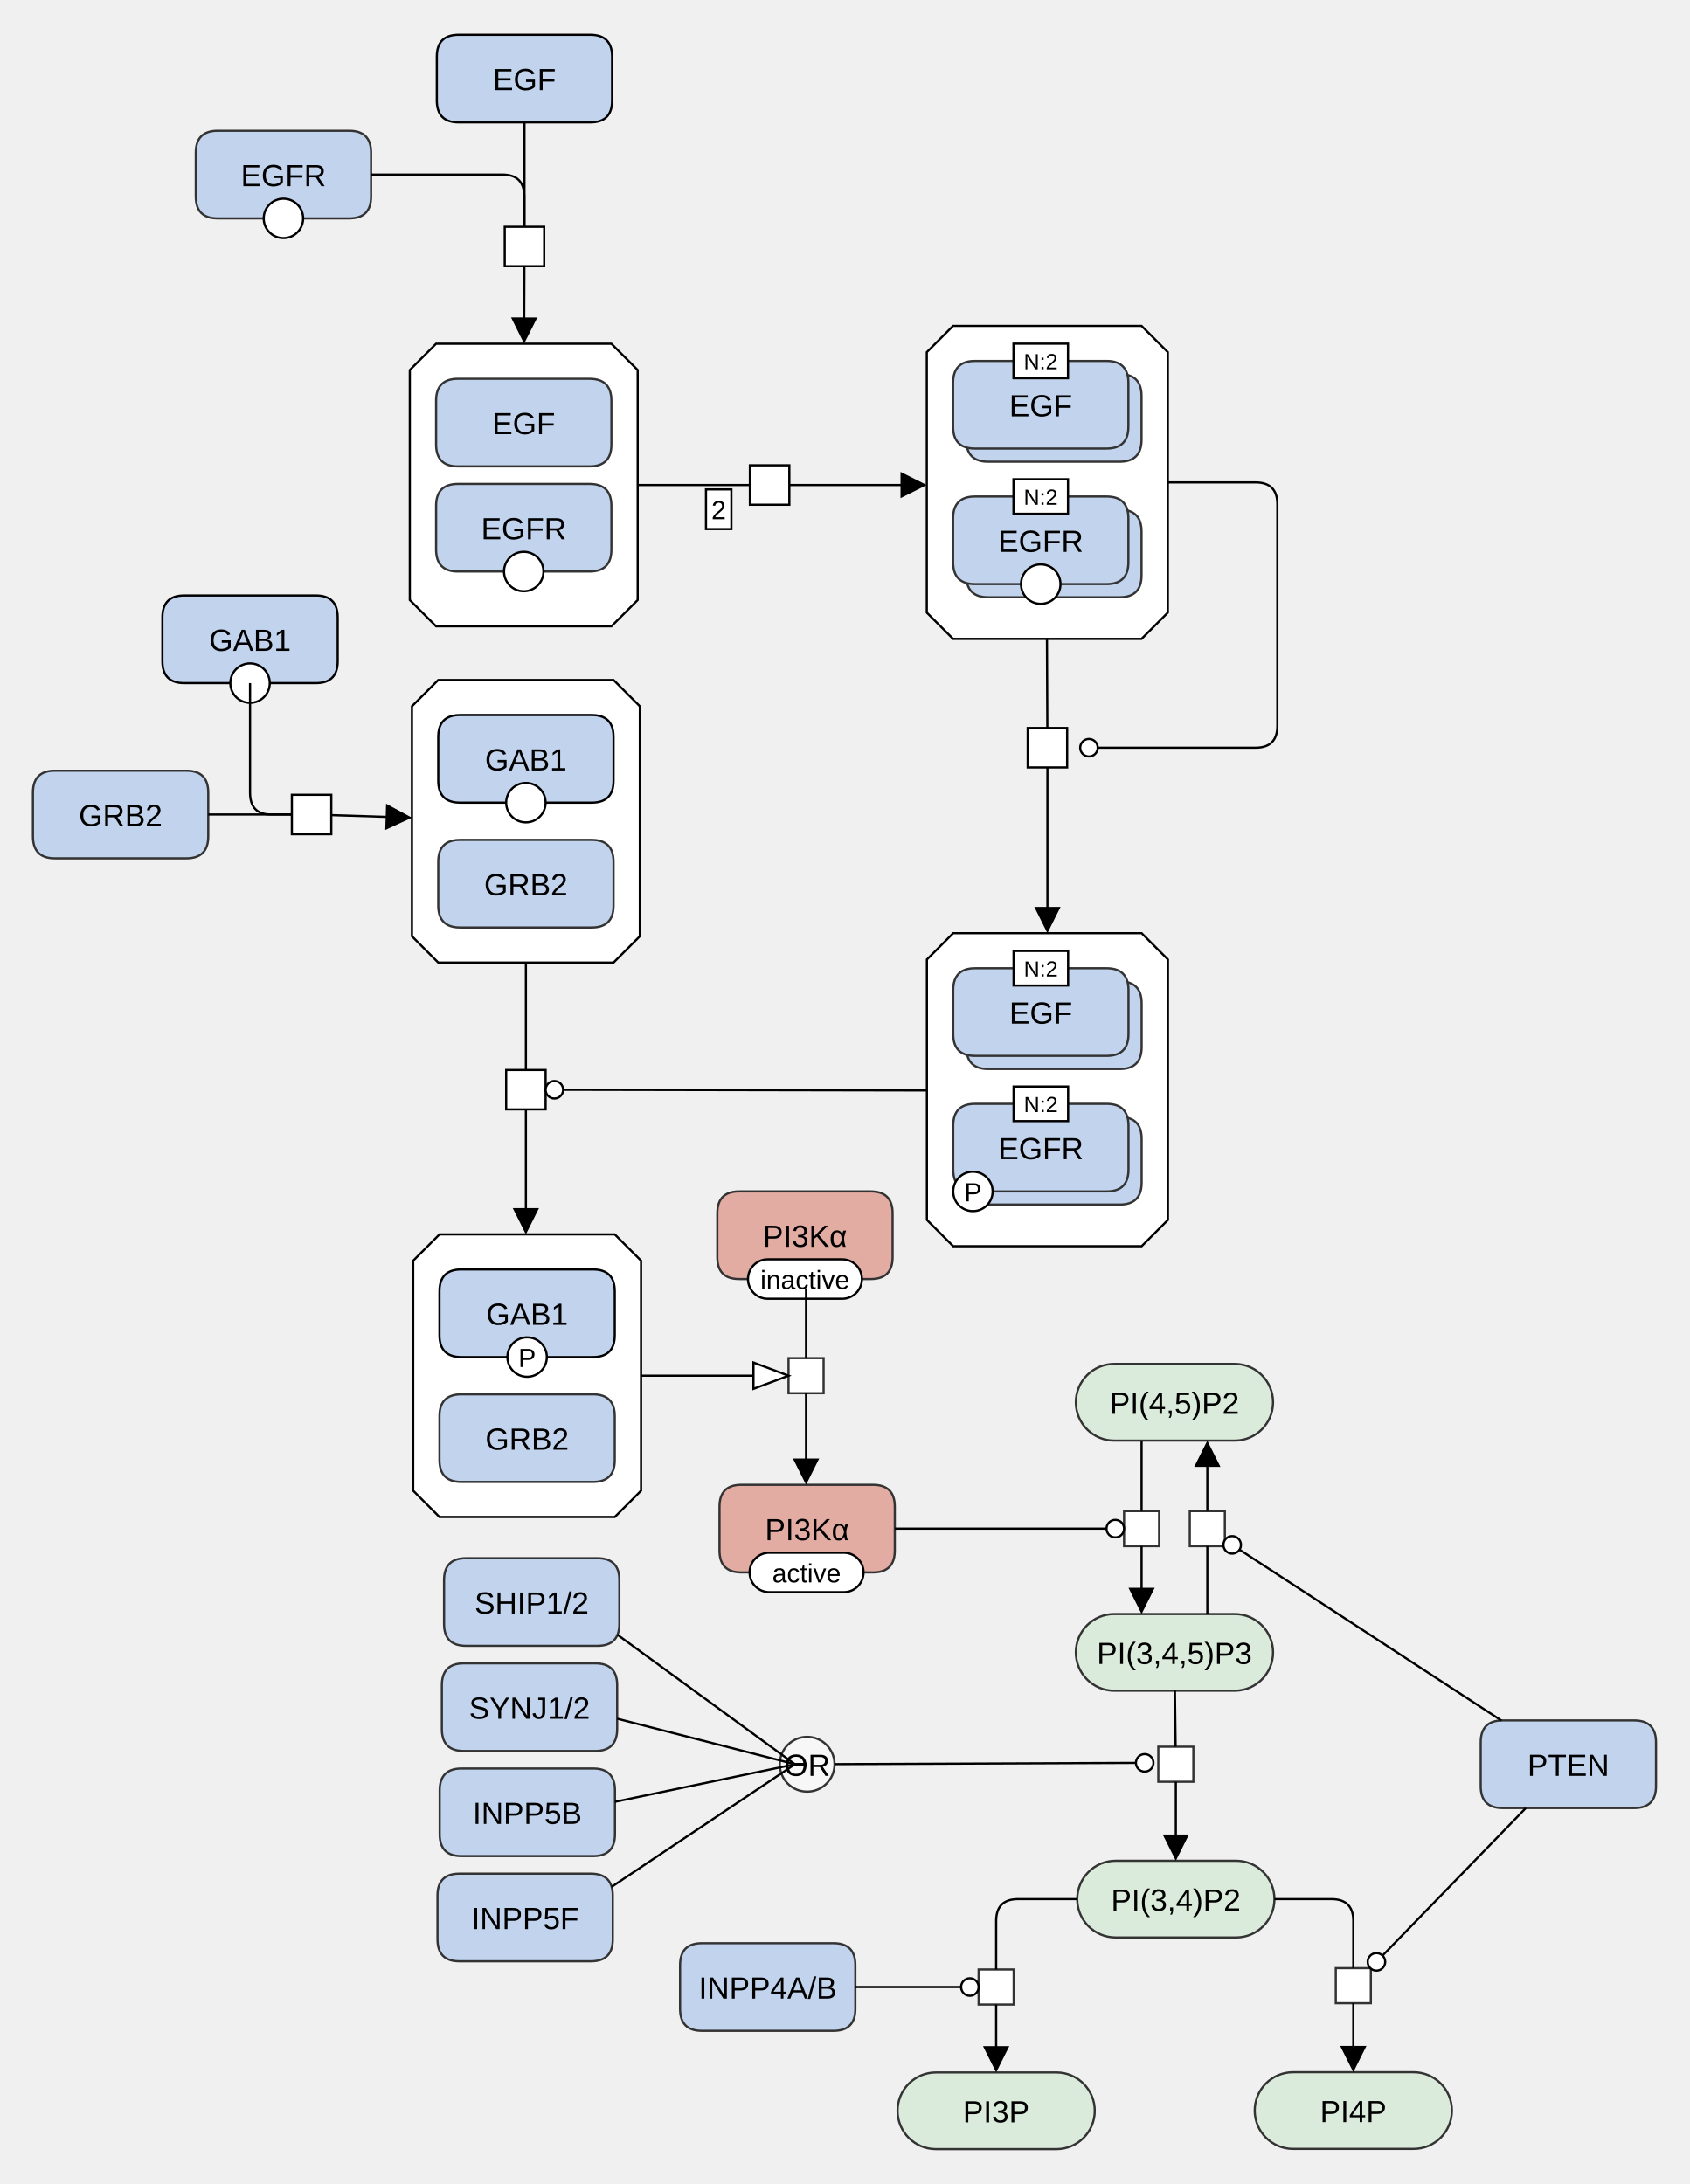
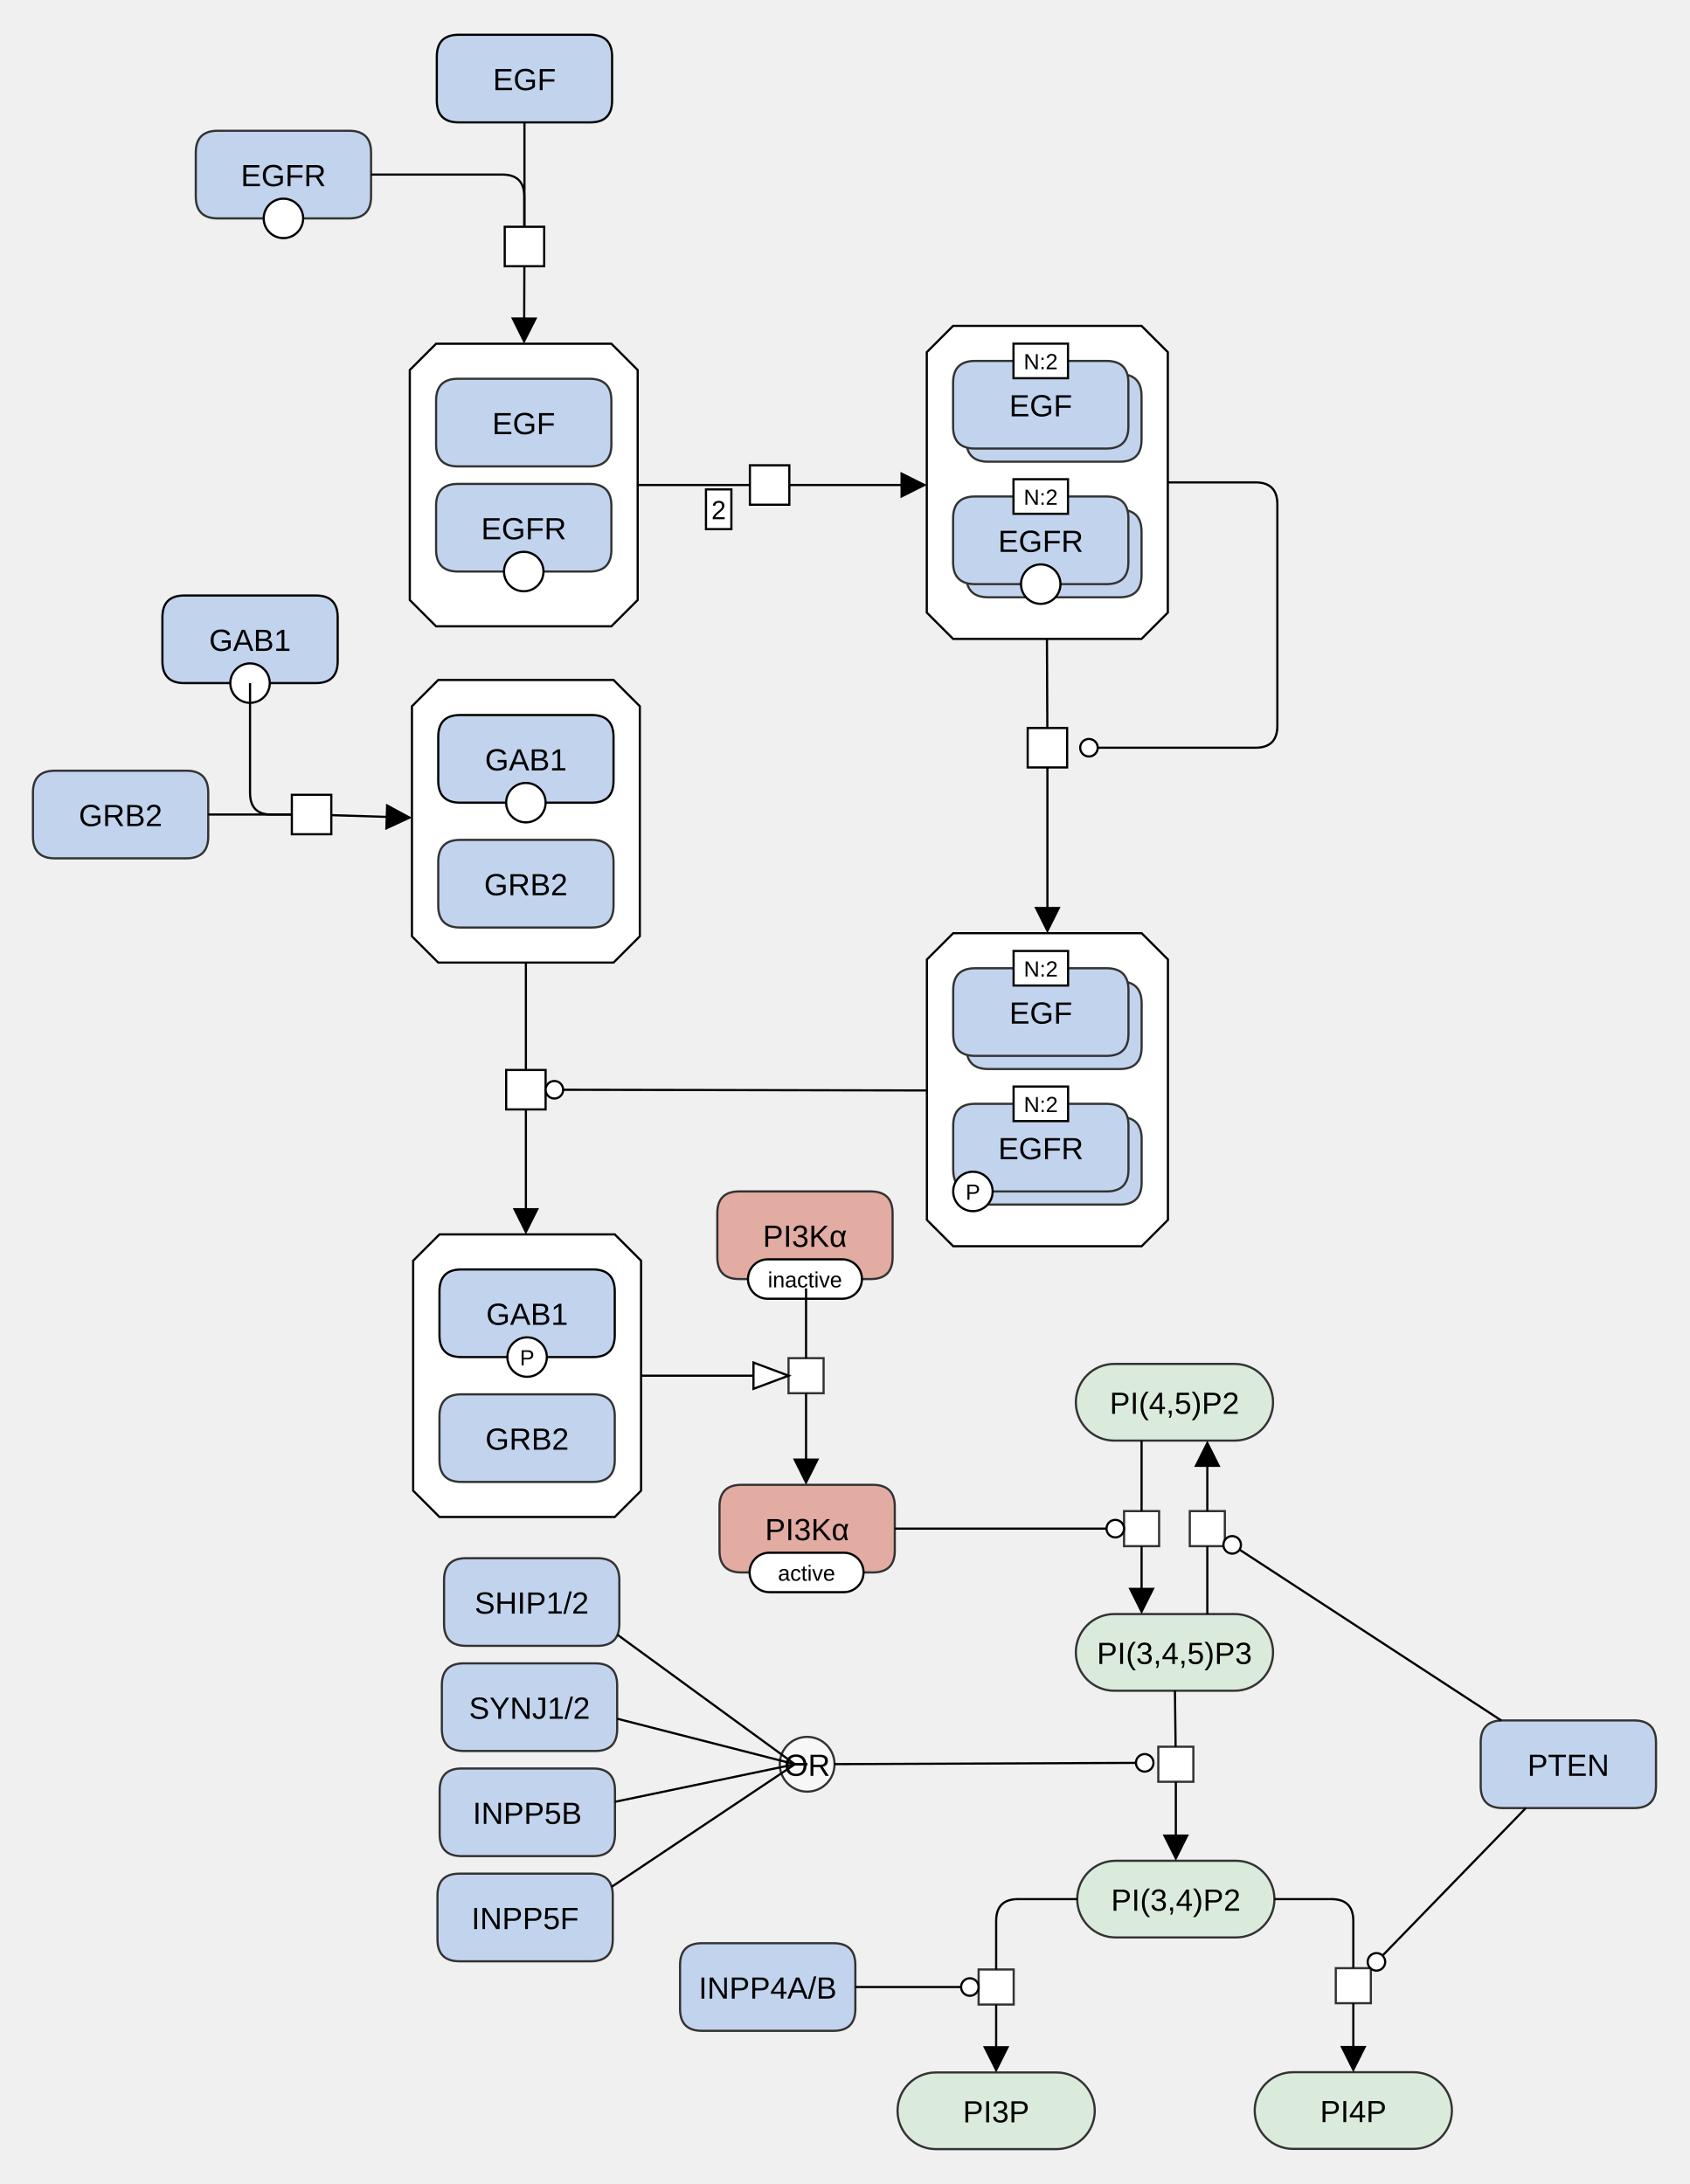
<svg xmlns="http://www.w3.org/2000/svg" width="771" height="997" viewBox="0 0 771 997" stroke-linecap="butt" stroke-miterlimit="10">
  <g transform="translate(39,498)">
    <path d="M451.994 142.139 C451.994 132.473 459.829 124.639 469.494 124.639 L524.494 124.639 C534.159 124.639 541.994 132.473 541.994 142.139 L541.994 142.139 C541.994 151.804 534.159 159.639 524.494 159.639 L469.494 159.639 C459.829 159.639 451.994 151.804 451.994 142.139 Z" fill="#DBEBDB" stroke="none" />
    <path d="M451.994 142.139 C451.994 132.473 459.829 124.639 469.494 124.639 L524.494 124.639 C534.159 124.639 541.994 132.473 541.994 142.139 L541.994 142.139 C541.994 151.804 534.159 159.639 524.494 159.639 L469.494 159.639 C459.829 159.639 451.994 151.804 451.994 142.139 Z" fill="none" stroke="#333333" />
    <text x="496.994" y="147.43" text-anchor="middle" font-family="'Dialog', Arial, Helvetica, sans-serif" font-size="14" fill="#000000" stroke="none" xml:space="preserve">PI(4,5)P2</text>
    <path d="M451.994 256.321 C451.994 246.656 459.829 238.821 469.494 238.821 L524.494 238.821 C534.159 238.821 541.994 246.656 541.994 256.321 L541.994 256.321 C541.994 265.987 534.159 273.821 524.494 273.821 L469.494 273.821 C459.829 273.821 451.994 265.987 451.994 256.321 Z" fill="#DBEBDB" stroke="none" />
    <path d="M451.994 256.321 C451.994 246.656 459.829 238.821 469.494 238.821 L524.494 238.821 C534.159 238.821 541.994 246.656 541.994 256.321 L541.994 256.321 C541.994 265.987 534.159 273.821 524.494 273.821 L469.494 273.821 C459.829 273.821 451.994 265.987 451.994 256.321 Z" fill="none" stroke="#333333" />
    <text x="496.994" y="261.613" text-anchor="middle" font-family="'Dialog', Arial, Helvetica, sans-serif" font-size="14" fill="#000000" stroke="none" xml:space="preserve">PI(3,4,5)P3</text>
    <path d="M163.658 223.324 Q163.658 213.324 173.658 213.324 L233.658 213.324 Q243.658 213.324 243.658 223.324 L243.658 243.324 Q243.658 253.324 233.658 253.324 L173.658 253.324 Q163.658 253.324 163.658 243.324 Z" fill="#C2D4ED" stroke="none" />
    <path d="M163.658 223.324 Q163.658 213.324 173.658 213.324 L233.658 213.324 Q243.658 213.324 243.658 223.324 L243.658 243.324 Q243.658 253.324 233.658 253.324 L173.658 253.324 Q163.658 253.324 163.658 243.324 Z" fill="none" stroke="#333333" />
    <text x="203.658" y="238.615" text-anchor="middle" font-family="'Dialog', Arial, Helvetica, sans-serif" font-size="14" fill="#000000" stroke="none" xml:space="preserve">SHIP1/2</text>
    <path d="M370.624 465.576 C370.624 455.91 378.459 448.076 388.124 448.076 L443.124 448.076 C452.789 448.076 460.624 455.91 460.624 465.576 L460.624 465.576 C460.624 475.241 452.789 483.076 443.124 483.076 L388.124 483.076 C378.459 483.076 370.624 475.241 370.624 465.576 Z" fill="#DBEBDB" stroke="none" />
    <path d="M370.624 465.576 C370.624 455.91 378.459 448.076 388.124 448.076 L443.124 448.076 C452.789 448.076 460.624 455.91 460.624 465.576 L460.624 465.576 C460.624 475.241 452.789 483.076 443.124 483.076 L388.124 483.076 C378.459 483.076 370.624 475.241 370.624 465.576 Z" fill="none" stroke="#333333" />
    <text x="415.624" y="470.867" text-anchor="middle" font-family="'Dialog', Arial, Helvetica, sans-serif" font-size="14" fill="#000000" stroke="none" xml:space="preserve">PI3P</text>
    <path d="M533.624 465.47 C533.624 455.805 541.459 447.97 551.124 447.97 L606.124 447.97 C615.789 447.97 623.624 455.805 623.624 465.47 L623.624 465.47 C623.624 475.135 615.789 482.97 606.124 482.97 L551.124 482.97 C541.459 482.97 533.624 475.135 533.624 465.47 Z" fill="#DBEBDB" stroke="none" />
    <path d="M533.624 465.47 C533.624 455.805 541.459 447.97 551.124 447.97 L606.124 447.97 C615.789 447.97 623.624 455.805 623.624 465.47 L623.624 465.47 C623.624 475.135 615.789 482.97 606.124 482.97 L551.124 482.97 C541.459 482.97 533.624 475.135 533.624 465.47 Z" fill="none" stroke="#333333" />
    <text x="578.624" y="470.761" text-anchor="middle" font-family="'Dialog', Arial, Helvetica, sans-serif" font-size="14" fill="#000000" stroke="none" xml:space="preserve">PI4P</text>
    <path d="M503.994 191.821 L519.994 191.821 L519.994 207.821 L503.994 207.821 Z" fill="#FFFFFF" stroke="none" />
    <path d="M503.994 191.821 L519.994 191.821 L519.994 207.821 L503.994 207.821 Z" fill="none" stroke="#333333" />
    <path d="M473.994 191.821 L489.994 191.821 L489.994 207.821 L473.994 207.821 Z" fill="#FFFFFF" stroke="none" />
    <path d="M473.994 191.821 L489.994 191.821 L489.994 207.821 L473.994 207.821 Z" fill="none" stroke="#333333" />
    <path d="M452.624 368.948 C452.624 359.283 460.459 351.448 470.124 351.448 L525.124 351.448 C534.789 351.448 542.624 359.283 542.624 368.948 L542.624 368.948 C542.624 378.614 534.789 386.448 525.124 386.448 L470.124 386.448 C460.459 386.448 452.624 378.614 452.624 368.948 Z" fill="#DBEBDB" stroke="none" />
    <path d="M452.624 368.948 C452.624 359.283 460.459 351.448 470.124 351.448 L525.124 351.448 C534.789 351.448 542.624 359.283 542.624 368.948 L542.624 368.948 C542.624 378.614 534.789 386.448 525.124 386.448 L470.124 386.448 C460.459 386.448 452.624 378.614 452.624 368.948 Z" fill="none" stroke="#333333" />
    <text x="497.624" y="374.24" text-anchor="middle" font-family="'Dialog', Arial, Helvetica, sans-serif" font-size="14" fill="#000000" stroke="none" xml:space="preserve">PI(3,4)P2</text>
    <path d="M489.624 299.383 L505.624 299.383 L505.624 315.383 L489.624 315.383 Z" fill="#FFFFFF" stroke="none" />
    <path d="M489.624 299.383 L505.624 299.383 L505.624 315.383 L489.624 315.383 Z" fill="none" stroke="#333333" />
    <path d="M570.624 400.468 L586.624 400.468 L586.624 416.468 L570.624 416.468 Z" fill="#FFFFFF" stroke="none" />
    <path d="M570.624 400.468 L586.624 400.468 L586.624 416.468 L570.624 416.468 Z" fill="none" stroke="#333333" />
    <path d="M162.658 271.324 Q162.658 261.324 172.658 261.324 L232.658 261.324 Q242.658 261.324 242.658 271.324 L242.658 291.324 Q242.658 301.324 232.658 301.324 L172.658 301.324 Q162.658 301.324 162.658 291.324 Z" fill="#C2D4ED" stroke="none" />
    <path d="M162.658 271.324 Q162.658 261.324 172.658 261.324 L232.658 261.324 Q242.658 261.324 242.658 271.324 L242.658 291.324 Q242.658 301.324 232.658 301.324 L172.658 301.324 Q162.658 301.324 162.658 291.324 Z" fill="none" stroke="#333333" />
    <text x="202.658" y="286.615" text-anchor="middle" font-family="'Dialog', Arial, Helvetica, sans-serif" font-size="14" fill="#000000" stroke="none" xml:space="preserve">SYNJ1/2</text>
    <path d="M161.658 319.324 Q161.658 309.324 171.658 309.324 L231.658 309.324 Q241.658 309.324 241.658 319.324 L241.658 339.324 Q241.658 349.324 231.658 349.324 L171.658 349.324 Q161.658 349.324 161.658 339.324 Z" fill="#C2D4ED" stroke="none" />
    <path d="M161.658 319.324 Q161.658 309.324 171.658 309.324 L231.658 309.324 Q241.658 309.324 241.658 319.324 L241.658 339.324 Q241.658 349.324 231.658 349.324 L171.658 349.324 Q161.658 349.324 161.658 339.324 Z" fill="none" stroke="#333333" />
    <text x="201.658" y="334.615" text-anchor="middle" font-family="'Dialog', Arial, Helvetica, sans-serif" font-size="14" fill="#000000" stroke="none" xml:space="preserve">INPP5B</text>
    <path d="M160.658 367.324 Q160.658 357.324 170.658 357.324 L230.658 357.324 Q240.658 357.324 240.658 367.324 L240.658 387.324 Q240.658 397.324 230.658 397.324 L170.658 397.324 Q160.658 397.324 160.658 387.324 Z" fill="#C2D4ED" stroke="none" />
    <path d="M160.658 367.324 Q160.658 357.324 170.658 357.324 L230.658 357.324 Q240.658 357.324 240.658 367.324 L240.658 387.324 Q240.658 397.324 230.658 397.324 L170.658 397.324 Q160.658 397.324 160.658 387.324 Z" fill="none" stroke="#333333" />
    <text x="200.658" y="382.615" text-anchor="middle" font-family="'Dialog', Arial, Helvetica, sans-serif" font-size="14" fill="#000000" stroke="none" xml:space="preserve">INPP5F</text>
    <path d="M316.864 307.383 C316.864 300.48 322.46 294.883 329.364 294.883 L329.364 294.883 C336.267 294.883 341.864 300.48 341.864 307.383 L341.864 307.383 C341.864 314.287 336.267 319.883 329.364 319.883 L329.364 319.883 C322.46 319.883 316.864 314.287 316.864 307.383 Z" fill="#FFFFFF" fill-opacity="0.498" stroke="none" />
    <path d="M316.864 307.383 C316.864 300.48 322.46 294.883 329.364 294.883 L329.364 294.883 C336.267 294.883 341.864 300.48 341.864 307.383 L341.864 307.383 C341.864 314.287 336.267 319.883 329.364 319.883 L329.364 319.883 C322.46 319.883 316.864 314.287 316.864 307.383 Z" fill="none" stroke="#333333" />
    <text x="329.364" y="312.675" text-anchor="middle" font-family="'Dialog', Arial, Helvetica, sans-serif" font-size="14" fill="#000000" stroke="none" xml:space="preserve">OR</text>
    <path d="M636.762 297.383 Q636.762 287.383 646.762 287.383 L706.762 287.383 Q716.762 287.383 716.762 297.383 L716.762 317.383 Q716.762 327.383 706.762 327.383 L646.762 327.383 Q636.762 327.383 636.762 317.383 Z" fill="#C2D4ED" stroke="none" />
    <path d="M636.762 297.383 Q636.762 287.383 646.762 287.383 L706.762 287.383 Q716.762 287.383 716.762 297.383 L716.762 317.383 Q716.762 327.383 706.762 327.383 L646.762 327.383 Q636.762 327.383 636.762 317.383 Z" fill="none" stroke="#333333" />
    <text x="676.762" y="312.675" text-anchor="middle" font-family="'Dialog', Arial, Helvetica, sans-serif" font-size="14" fill="#000000" stroke="none" xml:space="preserve">PTEN</text>
    <path d="M271.364 399.076 Q271.364 389.076 281.364 389.076 L341.364 389.076 Q351.364 389.076 351.364 399.076 L351.364 419.076 Q351.364 429.076 341.364 429.076 L281.364 429.076 Q271.364 429.076 271.364 419.076 Z" fill="#C2D4ED" stroke="none" />
    <path d="M271.364 399.076 Q271.364 389.076 281.364 389.076 L341.364 389.076 Q351.364 389.076 351.364 399.076 L351.364 419.076 Q351.364 429.076 341.364 429.076 L281.364 429.076 Q271.364 429.076 271.364 419.076 Z" fill="none" stroke="#333333" />
    <text x="311.364" y="414.367" text-anchor="middle" font-family="'Dialog', Arial, Helvetica, sans-serif" font-size="14" fill="#000000" stroke="none" xml:space="preserve">INPP4A/B</text>
    <path d="M289.364 189.821 Q289.364 179.821 299.364 179.821 L359.364 179.821 Q369.364 179.821 369.364 189.821 L369.364 209.821 Q369.364 219.821 359.364 219.821 L299.364 219.821 Q289.364 219.821 289.364 209.821 Z" fill="#E2ACA3" stroke="none" />
    <path d="M289.364 189.821 Q289.364 179.821 299.364 179.821 L359.364 179.821 Q369.364 179.821 369.364 189.821 L369.364 209.821 Q369.364 219.821 359.364 219.821 L299.364 219.821 Q289.364 219.821 289.364 209.821 Z" fill="none" stroke="#333333" />
    <text x="329.364" y="205.113" text-anchor="middle" font-family="'Dialog', Arial, Helvetica, sans-serif" font-size="14" fill="#000000" stroke="none" xml:space="preserve">PI3Kα</text>
    <path d="M303.099 219.821 C303.099 214.851 307.129 210.821 312.099 210.821 L346.099 210.821 C351.07 210.821 355.099 214.851 355.099 219.821 L355.099 219.821 C355.099 224.792 351.07 228.821 346.099 228.821 L312.099 228.821 C307.129 228.821 303.099 224.792 303.099 219.821 Z" fill="#FFFFFF" stroke="none" />
    <path d="M303.099 219.821 C303.099 214.851 307.129 210.821 312.099 210.821 L346.099 210.821 C351.07 210.821 355.099 214.851 355.099 219.821 L355.099 219.821 C355.099 224.792 351.07 228.821 346.099 228.821 L312.099 228.821 C307.129 228.821 303.099 224.792 303.099 219.821 Z" fill="none" stroke="#000000" />
-     <text x="329.099" y="224.357" text-anchor="middle" font-family="'Dialog', Arial, Helvetica, sans-serif" font-size="12" fill="#000000" stroke="none" xml:space="preserve">active</text>
+     <text x="329.099" y="223.601" text-anchor="middle" font-family="'Dialog', Arial, Helvetica, sans-serif" font-size="10" fill="#000000" stroke="none" xml:space="preserve">active</text>
    <path d="M288.364 55.889 Q288.364 45.889 298.364 45.889 L358.364 45.889 Q368.364 45.889 368.364 55.889 L368.364 75.888 Q368.364 85.888 358.364 85.888 L298.364 85.888 Q288.364 85.888 288.364 75.888 Z" fill="#E2ACA3" stroke="none" />
    <path d="M288.364 55.889 Q288.364 45.889 298.364 45.889 L358.364 45.889 Q368.364 45.889 368.364 55.889 L368.364 75.888 Q368.364 85.888 358.364 85.888 L298.364 85.888 Q288.364 85.888 288.364 75.888 Z" fill="none" stroke="#333333" />
    <text x="328.364" y="71.18" text-anchor="middle" font-family="'Dialog', Arial, Helvetica, sans-serif" font-size="14" fill="#000000" stroke="none" xml:space="preserve">PI3Kα</text>
    <path d="M302.364 85.888 C302.364 80.918 306.393 76.888 311.364 76.888 L345.364 76.888 C350.334 76.888 354.364 80.918 354.364 85.888 L354.364 85.888 C354.364 90.859 350.334 94.888 345.364 94.888 L311.364 94.888 C306.393 94.888 302.364 90.859 302.364 85.888 Z" fill="#FFFFFF" stroke="none" />
    <path d="M302.364 85.888 C302.364 80.918 306.393 76.888 311.364 76.888 L345.364 76.888 C350.334 76.888 354.364 80.918 354.364 85.888 L354.364 85.888 C354.364 90.859 350.334 94.888 345.364 94.888 L311.364 94.888 C306.393 94.888 302.364 90.859 302.364 85.888 Z" fill="none" stroke="#000000" />
-     <text x="328.364" y="90.424" text-anchor="middle" font-family="'Dialog', Arial, Helvetica, sans-serif" font-size="12" fill="#000000" stroke="none" xml:space="preserve">inactive</text>
+     <text x="328.364" y="89.668" text-anchor="middle" font-family="'Dialog', Arial, Helvetica, sans-serif" font-size="10" fill="#000000" stroke="none" xml:space="preserve">inactive</text>
    <path d="M320.869 122.004 L336.869 122.004 L336.869 138.004 L320.869 138.004 Z" fill="#FFFFFF" stroke="none" />
    <path d="M320.869 122.004 L336.869 122.004 L336.869 138.004 L320.869 138.004 Z" fill="none" stroke="#333333" />
    <path d="M407.624 401.076 L423.624 401.076 L423.624 417.076 L407.624 417.076 Z" fill="#FFFFFF" stroke="none" />
    <path d="M407.624 401.076 L423.624 401.076 L423.624 417.076 L407.624 417.076 Z" fill="none" stroke="#333333" />
    <path d="M160.351 -472.131 Q160.351 -482.131 170.351 -482.131 L230.351 -482.131 Q240.351 -482.131 240.351 -472.131 L240.351 -452.131 Q240.351 -442.131 230.351 -442.131 L170.351 -442.131 Q160.351 -442.131 160.351 -452.131 Z" fill="#C2D4ED" stroke="none" />
    <path d="M160.351 -472.131 Q160.351 -482.131 170.351 -482.131 L230.351 -482.131 Q240.351 -482.131 240.351 -472.131 L240.351 -452.131 Q240.351 -442.131 230.351 -442.131 L170.351 -442.131 Q160.351 -442.131 160.351 -452.131 Z" fill="none" stroke="#000000" />
    <text x="200.351" y="-456.84" text-anchor="middle" font-family="'Dialog', Arial, Helvetica, sans-serif" font-size="14" fill="#000000" stroke="none" xml:space="preserve">EGF</text>
    <path d="M191.351 -394.474 L209.351 -394.474 L209.351 -376.474 L191.351 -376.474 Z" fill="#FFFFFF" stroke="none" />
    <path d="M191.351 -394.474 L209.351 -394.474 L209.351 -376.474 L191.351 -376.474 Z" fill="none" stroke="#000000" />
    <path d="M303.237 -285.59 L321.237 -285.59 L321.237 -267.59 L303.237 -267.59 Z" fill="#FFFFFF" stroke="none" />
    <path d="M303.237 -285.59 L321.237 -285.59 L321.237 -267.59 L303.237 -267.59 Z" fill="none" stroke="#000000" />
    <path d="M192.004 -9.548 L210.004 -9.548 L210.004 8.452 L192.004 8.452 Z" fill="#FFFFFF" stroke="none" />
    <path d="M192.004 -9.548 L210.004 -9.548 L210.004 8.452 L192.004 8.452 Z" fill="none" stroke="#000000" />
    <path d="M160.024 -341.09 L240.024 -341.09 L252.024 -329.09 L252.024 -224.09 L240.024 -212.09 L160.024 -212.09 L148.024 -224.09 L148.024 -329.09 Z" fill="#FFFFFF" stroke="none" />
    <path d="M160.024 -341.09 L240.024 -341.09 L252.024 -329.09 L252.024 -224.09 L240.024 -212.09 L160.024 -212.09 L148.024 -224.09 L148.024 -329.09 Z" fill="none" stroke="#000000" />
    <path d="M160.024 -315.09 Q160.024 -325.09 170.024 -325.09 L230.024 -325.09 Q240.024 -325.09 240.024 -315.09 L240.024 -295.09 Q240.024 -285.09 230.024 -285.09 L170.024 -285.09 Q160.024 -285.09 160.024 -295.09 Z" fill="#C2D4ED" stroke="none" />
    <path d="M160.024 -315.09 Q160.024 -325.09 170.024 -325.09 L230.024 -325.09 Q240.024 -325.09 240.024 -315.09 L240.024 -295.09 Q240.024 -285.09 230.024 -285.09 L170.024 -285.09 Q160.024 -285.09 160.024 -295.09 Z" fill="none" stroke="#333333" />
    <text x="200.024" y="-299.799" text-anchor="middle" font-family="'Dialog', Arial, Helvetica, sans-serif" font-size="14" fill="#000000" stroke="none" xml:space="preserve">EGF</text>
    <path d="M160.024 -267.09 Q160.024 -277.09 170.024 -277.09 L230.024 -277.09 Q240.024 -277.09 240.024 -267.09 L240.024 -247.09 Q240.024 -237.09 230.024 -237.09 L170.024 -237.09 Q160.024 -237.09 160.024 -247.09 Z" fill="#C2D4ED" stroke="none" />
    <path d="M160.024 -267.09 Q160.024 -277.09 170.024 -277.09 L230.024 -277.09 Q240.024 -277.09 240.024 -267.09 L240.024 -247.09 Q240.024 -237.09 230.024 -237.09 L170.024 -237.09 Q160.024 -237.09 160.024 -247.09 Z" fill="none" stroke="#333333" />
    <text x="200.024" y="-251.799" text-anchor="middle" font-family="'Dialog', Arial, Helvetica, sans-serif" font-size="14" fill="#000000" stroke="none" xml:space="preserve">EGFR</text>
    <path d="M191.024 -237.09 C191.024 -242.061 195.053 -246.09 200.024 -246.09 L200.024 -246.09 C204.995 -246.09 209.024 -242.061 209.024 -237.09 L209.024 -237.09 C209.024 -232.119 204.995 -228.09 200.024 -228.09 L200.024 -228.09 C195.053 -228.09 191.024 -232.119 191.024 -237.09 Z" fill="#FFFFFF" stroke="none" />
    <path d="M191.024 -237.09 C191.024 -242.061 195.053 -246.09 200.024 -246.09 L200.024 -246.09 C204.995 -246.09 209.024 -242.061 209.024 -237.09 L209.024 -237.09 C209.024 -232.119 204.995 -228.09 200.024 -228.09 L200.024 -228.09 C195.053 -228.09 191.024 -232.119 191.024 -237.09 Z" fill="none" stroke="#000000" />
    <path d="M-23.964 -136.17 Q-23.964 -146.17 -13.964 -146.17 L46.036 -146.17 Q56.036 -146.17 56.036 -136.17 L56.036 -116.17 Q56.036 -106.17 46.036 -106.17 L-13.964 -106.17 Q-23.964 -106.17 -23.964 -116.17 Z" fill="#C2D4ED" stroke="none" />
    <path d="M-23.964 -136.17 Q-23.964 -146.17 -13.964 -146.17 L46.036 -146.17 Q56.036 -146.17 56.036 -136.17 L56.036 -116.17 Q56.036 -106.17 46.036 -106.17 L-13.964 -106.17 Q-23.964 -106.17 -23.964 -116.17 Z" fill="none" stroke="#333333" />
    <text x="16.036" y="-120.879" text-anchor="middle" font-family="'Dialog', Arial, Helvetica, sans-serif" font-size="14" fill="#000000" stroke="none" xml:space="preserve">GRB2</text>
    <path d="M94.194 -135.17 L112.194 -135.17 L112.194 -117.17 L94.194 -117.17 Z" fill="#FFFFFF" stroke="none" />
    <path d="M94.194 -135.17 L112.194 -135.17 L112.194 -117.17 L94.194 -117.17 Z" fill="none" stroke="#000000" />
    <path d="M161.564 65.504 L241.564 65.504 L253.564 77.504 L253.564 182.504 L241.564 194.504 L161.564 194.504 L149.564 182.504 L149.564 77.504 Z" fill="#FFFFFF" stroke="none" />
    <path d="M161.564 65.504 L241.564 65.504 L253.564 77.504 L253.564 182.504 L241.564 194.504 L161.564 194.504 L149.564 182.504 L149.564 77.504 Z" fill="none" stroke="#000000" />
    <path d="M161.564 148.504 Q161.564 138.504 171.564 138.504 L231.564 138.504 Q241.564 138.504 241.564 148.504 L241.564 168.504 Q241.564 178.504 231.564 178.504 L171.564 178.504 Q161.564 178.504 161.564 168.504 Z" fill="#C2D4ED" stroke="none" />
    <path d="M161.564 148.504 Q161.564 138.504 171.564 138.504 L231.564 138.504 Q241.564 138.504 241.564 148.504 L241.564 168.504 Q241.564 178.504 231.564 178.504 L171.564 178.504 Q161.564 178.504 161.564 168.504 Z" fill="none" stroke="#333333" />
    <text x="201.564" y="163.796" text-anchor="middle" font-family="'Dialog', Arial, Helvetica, sans-serif" font-size="14" fill="#000000" stroke="none" xml:space="preserve">GRB2</text>
    <path d="M161.564 91.504 Q161.564 81.504 171.564 81.504 L231.564 81.504 Q241.564 81.504 241.564 91.504 L241.564 111.504 Q241.564 121.504 231.564 121.504 L171.564 121.504 Q161.564 121.504 161.564 111.504 Z" fill="#C2D4ED" stroke="none" />
    <path d="M161.564 91.504 Q161.564 81.504 171.564 81.504 L231.564 81.504 Q241.564 81.504 241.564 91.504 L241.564 111.504 Q241.564 121.504 231.564 121.504 L171.564 121.504 Q161.564 121.504 161.564 111.504 Z" fill="none" stroke="#000000" />
    <text x="201.564" y="106.796" text-anchor="middle" font-family="'Dialog', Arial, Helvetica, sans-serif" font-size="14" fill="#000000" stroke="none" xml:space="preserve">GAB1</text>
    <path d="M192.564 121.504 C192.564 116.534 196.594 112.504 201.564 112.504 L201.564 112.504 C206.535 112.504 210.564 116.534 210.564 121.504 L210.564 121.504 C210.564 126.475 206.535 130.504 201.564 130.504 L201.564 130.504 C196.594 130.504 192.564 126.475 192.564 121.504 Z" fill="#FFFFFF" stroke="none" />
    <path d="M192.564 121.504 C192.564 116.534 196.594 112.504 201.564 112.504 L201.564 112.504 C206.535 112.504 210.564 116.534 210.564 121.504 L210.564 121.504 C210.564 126.475 206.535 130.504 201.564 130.504 L201.564 130.504 C196.594 130.504 192.564 126.475 192.564 121.504 Z" fill="none" stroke="#000000" />
-     <text x="201.564" y="126.04" text-anchor="middle" font-family="'Dialog', Arial, Helvetica, sans-serif" font-size="12" fill="#000000" stroke="none" xml:space="preserve">P</text>
+     <text x="201.564" y="125.284" text-anchor="middle" font-family="'Dialog', Arial, Helvetica, sans-serif" font-size="10" fill="#000000" stroke="none" xml:space="preserve">P</text>
    <path d="M395.97 -349.233 L481.97 -349.233 L493.97 -337.233 L493.97 -218.344 L481.97 -206.344 L395.97 -206.344 L383.97 -218.344 L383.97 -337.233 Z" fill="#FFFFFF" stroke="none" />
    <path d="M395.97 -349.233 L481.97 -349.233 L493.97 -337.233 L493.97 -218.344 L481.97 -206.344 L395.97 -206.344 L383.97 -218.344 L383.97 -337.233 Z" fill="none" stroke="#000000" />
    <path d="M401.97 -317.233 Q401.97 -327.233 411.97 -327.233 L471.97 -327.233 Q481.97 -327.233 481.97 -317.233 L481.97 -297.233 Q481.97 -287.233 471.97 -287.233 L411.97 -287.233 Q401.97 -287.233 401.97 -297.233 Z" fill="#C2D4ED" stroke="none" />
    <path d="M401.97 -317.233 Q401.97 -327.233 411.97 -327.233 L471.97 -327.233 Q481.97 -327.233 481.97 -317.233 L481.97 -297.233 Q481.97 -287.233 471.97 -287.233 L411.97 -287.233 Q401.97 -287.233 401.97 -297.233 Z" fill="none" stroke="#333333" />
    <path d="M395.97 -323.233 Q395.97 -333.233 405.97 -333.233 L465.97 -333.233 Q475.97 -333.233 475.97 -323.233 L475.97 -303.233 Q475.97 -293.233 465.97 -293.233 L405.97 -293.233 Q395.97 -293.233 395.97 -303.233 Z" fill="#C2D4ED" stroke="none" />
    <path d="M395.97 -323.233 Q395.97 -333.233 405.97 -333.233 L465.97 -333.233 Q475.97 -333.233 475.97 -323.233 L475.97 -303.233 Q475.97 -293.233 465.97 -293.233 L405.97 -293.233 Q395.97 -293.233 395.97 -303.233 Z" fill="none" stroke="#333333" />
    <text x="435.97" y="-307.941" text-anchor="middle" font-family="'Dialog', Arial, Helvetica, sans-serif" font-size="14" fill="#000000" stroke="none" xml:space="preserve">EGF</text>
    <rect x="423.533" y="-341.121" width="24.875" height="15.777" fill="#FFFFFF" stroke="none" />
    <rect x="423.533" y="-341.121" width="24.875" height="15.777" fill="none" stroke="#000000" />
    <text x="435.97" y="-329.453" text-anchor="middle" font-family="'Dialog', Arial, Helvetica, sans-serif" font-size="10" fill="#000000" stroke="none" xml:space="preserve">N:2</text>
    <path d="M401.97 -255.344 Q401.97 -265.344 411.97 -265.344 L471.97 -265.344 Q481.97 -265.344 481.97 -255.344 L481.97 -235.344 Q481.97 -225.344 471.97 -225.344 L411.97 -225.344 Q401.97 -225.344 401.97 -235.344 Z" fill="#C2D4ED" stroke="none" />
    <path d="M401.97 -255.344 Q401.97 -265.344 411.97 -265.344 L471.97 -265.344 Q481.97 -265.344 481.97 -255.344 L481.97 -235.344 Q481.97 -225.344 471.97 -225.344 L411.97 -225.344 Q401.97 -225.344 401.97 -235.344 Z" fill="none" stroke="#333333" />
    <path d="M395.97 -261.344 Q395.97 -271.344 405.97 -271.344 L465.97 -271.344 Q475.97 -271.344 475.97 -261.344 L475.97 -241.344 Q475.97 -231.344 465.97 -231.344 L405.97 -231.344 Q395.97 -231.344 395.97 -241.344 Z" fill="#C2D4ED" stroke="none" />
    <path d="M395.97 -261.344 Q395.97 -271.344 405.97 -271.344 L465.97 -271.344 Q475.97 -271.344 475.97 -261.344 L475.97 -241.344 Q475.97 -231.344 465.97 -231.344 L405.97 -231.344 Q395.97 -231.344 395.97 -241.344 Z" fill="none" stroke="#333333" />
    <text x="435.97" y="-246.053" text-anchor="middle" font-family="'Dialog', Arial, Helvetica, sans-serif" font-size="14" fill="#000000" stroke="none" xml:space="preserve">EGFR</text>
    <rect x="423.533" y="-279.233" width="24.875" height="15.777" fill="#FFFFFF" stroke="none" />
    <rect x="423.533" y="-279.233" width="24.875" height="15.777" fill="none" stroke="#000000" />
    <text x="435.97" y="-267.565" text-anchor="middle" font-family="'Dialog', Arial, Helvetica, sans-serif" font-size="10" fill="#000000" stroke="none" xml:space="preserve">N:2</text>
    <path d="M426.97 -231.344 C426.97 -236.315 431 -240.344 435.97 -240.344 L435.97 -240.344 C440.941 -240.344 444.97 -236.315 444.97 -231.344 L444.97 -231.344 C444.97 -226.373 440.941 -222.344 435.97 -222.344 L435.97 -222.344 C431 -222.344 426.97 -226.373 426.97 -231.344 Z" fill="#FFFFFF" stroke="none" />
    <path d="M426.97 -231.344 C426.97 -236.315 431 -240.344 435.97 -240.344 L435.97 -240.344 C440.941 -240.344 444.97 -236.315 444.97 -231.344 L444.97 -231.344 C444.97 -226.373 440.941 -222.344 435.97 -222.344 L435.97 -222.344 C431 -222.344 426.97 -226.373 426.97 -231.344 Z" fill="none" stroke="#000000" />
    <path d="M396.017 -71.992 L482.017 -71.992 L494.017 -59.992 L494.017 58.897 L482.017 70.897 L396.017 70.897 L384.017 58.897 L384.017 -59.992 Z" fill="#FFFFFF" stroke="none" />
    <path d="M396.017 -71.992 L482.017 -71.992 L494.017 -59.992 L494.017 58.897 L482.017 70.897 L396.017 70.897 L384.017 58.897 L384.017 -59.992 Z" fill="none" stroke="#000000" />
    <path d="M402.017 -39.992 Q402.017 -49.992 412.017 -49.992 L472.017 -49.992 Q482.017 -49.992 482.017 -39.992 L482.017 -19.992 Q482.017 -9.992 472.017 -9.992 L412.017 -9.992 Q402.017 -9.992 402.017 -19.992 Z" fill="#C2D4ED" stroke="none" />
    <path d="M402.017 -39.992 Q402.017 -49.992 412.017 -49.992 L472.017 -49.992 Q482.017 -49.992 482.017 -39.992 L482.017 -19.992 Q482.017 -9.992 472.017 -9.992 L412.017 -9.992 Q402.017 -9.992 402.017 -19.992 Z" fill="none" stroke="#333333" />
    <path d="M396.017 -45.992 Q396.017 -55.992 406.017 -55.992 L466.017 -55.992 Q476.017 -55.992 476.017 -45.992 L476.017 -25.992 Q476.017 -15.992 466.017 -15.992 L406.017 -15.992 Q396.017 -15.992 396.017 -25.992 Z" fill="#C2D4ED" stroke="none" />
    <path d="M396.017 -45.992 Q396.017 -55.992 406.017 -55.992 L466.017 -55.992 Q476.017 -55.992 476.017 -45.992 L476.017 -25.992 Q476.017 -15.992 466.017 -15.992 L406.017 -15.992 Q396.017 -15.992 396.017 -25.992 Z" fill="none" stroke="#333333" />
    <text x="436.017" y="-30.701" text-anchor="middle" font-family="'Dialog', Arial, Helvetica, sans-serif" font-size="14" fill="#000000" stroke="none" xml:space="preserve">EGF</text>
    <rect x="423.58" y="-63.881" width="24.875" height="15.777" fill="#FFFFFF" stroke="none" />
    <rect x="423.58" y="-63.881" width="24.875" height="15.777" fill="none" stroke="#000000" />
    <text x="436.017" y="-52.212" text-anchor="middle" font-family="'Dialog', Arial, Helvetica, sans-serif" font-size="10" fill="#000000" stroke="none" xml:space="preserve">N:2</text>
    <path d="M402.017 21.897 Q402.017 11.897 412.017 11.897 L472.017 11.897 Q482.017 11.897 482.017 21.897 L482.017 41.897 Q482.017 51.897 472.017 51.897 L412.017 51.897 Q402.017 51.897 402.017 41.897 Z" fill="#C2D4ED" stroke="none" />
    <path d="M402.017 21.897 Q402.017 11.897 412.017 11.897 L472.017 11.897 Q482.017 11.897 482.017 21.897 L482.017 41.897 Q482.017 51.897 472.017 51.897 L412.017 51.897 Q402.017 51.897 402.017 41.897 Z" fill="none" stroke="#333333" />
    <path d="M396.017 15.897 Q396.017 5.897 406.017 5.897 L466.017 5.897 Q476.017 5.897 476.017 15.897 L476.017 35.897 Q476.017 45.897 466.017 45.897 L406.017 45.897 Q396.017 45.897 396.017 35.897 Z" fill="#C2D4ED" stroke="none" />
    <path d="M396.017 15.897 Q396.017 5.897 406.017 5.897 L466.017 5.897 Q476.017 5.897 476.017 15.897 L476.017 35.897 Q476.017 45.897 466.017 45.897 L406.017 45.897 Q396.017 45.897 396.017 35.897 Z" fill="none" stroke="#333333" />
    <text x="436.017" y="31.188" text-anchor="middle" font-family="'Dialog', Arial, Helvetica, sans-serif" font-size="14" fill="#000000" stroke="none" xml:space="preserve">EGFR</text>
    <rect x="423.58" y="-1.992" width="24.875" height="15.777" fill="#FFFFFF" stroke="none" />
    <rect x="423.58" y="-1.992" width="24.875" height="15.777" fill="none" stroke="#000000" />
    <text x="436.017" y="9.676" text-anchor="middle" font-family="'Dialog', Arial, Helvetica, sans-serif" font-size="10" fill="#000000" stroke="none" xml:space="preserve">N:2</text>
    <path d="M396.017 45.897 C396.017 40.926 400.047 36.897 405.017 36.897 L405.017 36.897 C409.988 36.897 414.017 40.926 414.017 45.897 L414.017 45.897 C414.017 50.867 409.988 54.897 405.017 54.897 L405.017 54.897 C400.047 54.897 396.017 50.867 396.017 45.897 Z" fill="#FFFFFF" stroke="none" />
    <path d="M396.017 45.897 C396.017 40.926 400.047 36.897 405.017 36.897 L405.017 36.897 C409.988 36.897 414.017 40.926 414.017 45.897 L414.017 45.897 C414.017 50.867 409.988 54.897 405.017 54.897 L405.017 54.897 C400.047 54.897 396.017 50.867 396.017 45.897 Z" fill="none" stroke="#000000" />
-     <text x="405.017" y="50.432" text-anchor="middle" font-family="'Dialog', Arial, Helvetica, sans-serif" font-size="12" fill="#000000" stroke="none" xml:space="preserve">P</text>
+     <text x="405.017" y="49.676" text-anchor="middle" font-family="'Dialog', Arial, Helvetica, sans-serif" font-size="10" fill="#000000" stroke="none" xml:space="preserve">P</text>
    <path d="M430.017 -165.663 L448.017 -165.663 L448.017 -147.663 L430.017 -147.663 Z" fill="#FFFFFF" stroke="none" />
    <path d="M430.017 -165.663 L448.017 -165.663 L448.017 -147.663 L430.017 -147.663 Z" fill="none" stroke="#000000" />
    <path d="M50.351 -428.303 Q50.351 -438.303 60.351 -438.303 L120.351 -438.303 Q130.351 -438.303 130.351 -428.303 L130.351 -408.303 Q130.351 -398.303 120.351 -398.303 L60.351 -398.303 Q50.351 -398.303 50.351 -408.303 Z" fill="#C2D4ED" stroke="none" />
    <path d="M50.351 -428.303 Q50.351 -438.303 60.351 -438.303 L120.351 -438.303 Q130.351 -438.303 130.351 -428.303 L130.351 -408.303 Q130.351 -398.303 120.351 -398.303 L60.351 -398.303 Q50.351 -398.303 50.351 -408.303 Z" fill="none" stroke="#333333" />
    <text x="90.351" y="-413.011" text-anchor="middle" font-family="'Dialog', Arial, Helvetica, sans-serif" font-size="14" fill="#000000" stroke="none" xml:space="preserve">EGFR</text>
    <path d="M81.351 -398.303 C81.351 -403.273 85.38 -407.303 90.351 -407.303 L90.351 -407.303 C95.322 -407.303 99.351 -403.273 99.351 -398.303 L99.351 -398.303 C99.351 -393.332 95.322 -389.303 90.351 -389.303 L90.351 -389.303 C85.38 -389.303 81.351 -393.332 81.351 -398.303 Z" fill="#FFFFFF" stroke="none" />
    <path d="M81.351 -398.303 C81.351 -403.273 85.38 -407.303 90.351 -407.303 L90.351 -407.303 C95.322 -407.303 99.351 -403.273 99.351 -398.303 L99.351 -398.303 C99.351 -393.332 95.322 -389.303 90.351 -389.303 L90.351 -389.303 C85.38 -389.303 81.351 -393.332 81.351 -398.303 Z" fill="none" stroke="#000000" />
    <path d="M35.115 -216.159 Q35.115 -226.159 45.115 -226.159 L105.115 -226.159 Q115.115 -226.159 115.115 -216.159 L115.115 -196.159 Q115.115 -186.159 105.115 -186.159 L45.115 -186.159 Q35.115 -186.159 35.115 -196.159 Z" fill="#C2D4ED" stroke="none" />
    <path d="M35.115 -216.159 Q35.115 -226.159 45.115 -226.159 L105.115 -226.159 Q115.115 -226.159 115.115 -216.159 L115.115 -196.159 Q115.115 -186.159 105.115 -186.159 L45.115 -186.159 Q35.115 -186.159 35.115 -196.159 Z" fill="none" stroke="#000000" />
    <text x="75.115" y="-200.868" text-anchor="middle" font-family="'Dialog', Arial, Helvetica, sans-serif" font-size="14" fill="#000000" stroke="none" xml:space="preserve">GAB1</text>
    <path d="M66.115 -186.159 C66.115 -191.13 70.144 -195.159 75.115 -195.159 L75.115 -195.159 C80.086 -195.159 84.115 -191.13 84.115 -186.159 L84.115 -186.159 C84.115 -181.188 80.086 -177.159 75.115 -177.159 L75.115 -177.159 C70.144 -177.159 66.115 -181.188 66.115 -186.159 Z" fill="#FFFFFF" stroke="none" />
    <path d="M66.115 -186.159 C66.115 -191.13 70.144 -195.159 75.115 -195.159 L75.115 -195.159 C80.086 -195.159 84.115 -191.13 84.115 -186.159 L84.115 -186.159 C84.115 -181.188 80.086 -177.159 75.115 -177.159 L75.115 -177.159 C70.144 -177.159 66.115 -181.188 66.115 -186.159 Z" fill="none" stroke="#000000" />
    <path d="M161.004 -187.588 L241.004 -187.588 L253.004 -175.588 L253.004 -70.588 L241.004 -58.588 L161.004 -58.588 L149.004 -70.588 L149.004 -175.588 Z" fill="#FFFFFF" stroke="none" />
    <path d="M161.004 -187.588 L241.004 -187.588 L253.004 -175.588 L253.004 -70.588 L241.004 -58.588 L161.004 -58.588 L149.004 -70.588 L149.004 -175.588 Z" fill="none" stroke="#000000" />
    <path d="M161.004 -104.588 Q161.004 -114.588 171.004 -114.588 L231.004 -114.588 Q241.004 -114.588 241.004 -104.588 L241.004 -84.588 Q241.004 -74.588 231.004 -74.588 L171.004 -74.588 Q161.004 -74.588 161.004 -84.588 Z" fill="#C2D4ED" stroke="none" />
    <path d="M161.004 -104.588 Q161.004 -114.588 171.004 -114.588 L231.004 -114.588 Q241.004 -114.588 241.004 -104.588 L241.004 -84.588 Q241.004 -74.588 231.004 -74.588 L171.004 -74.588 Q161.004 -74.588 161.004 -84.588 Z" fill="none" stroke="#333333" />
    <text x="201.004" y="-89.297" text-anchor="middle" font-family="'Dialog', Arial, Helvetica, sans-serif" font-size="14" fill="#000000" stroke="none" xml:space="preserve">GRB2</text>
    <path d="M161.004 -161.588 Q161.004 -171.588 171.004 -171.588 L231.004 -171.588 Q241.004 -171.588 241.004 -161.588 L241.004 -141.588 Q241.004 -131.588 231.004 -131.588 L171.004 -131.588 Q161.004 -131.588 161.004 -141.588 Z" fill="#C2D4ED" stroke="none" />
    <path d="M161.004 -161.588 Q161.004 -171.588 171.004 -171.588 L231.004 -171.588 Q241.004 -171.588 241.004 -161.588 L241.004 -141.588 Q241.004 -131.588 231.004 -131.588 L171.004 -131.588 Q161.004 -131.588 161.004 -141.588 Z" fill="none" stroke="#000000" />
    <text x="201.004" y="-146.297" text-anchor="middle" font-family="'Dialog', Arial, Helvetica, sans-serif" font-size="14" fill="#000000" stroke="none" xml:space="preserve">GAB1</text>
    <path d="M192.004 -131.588 C192.004 -136.559 196.034 -140.588 201.004 -140.588 L201.004 -140.588 C205.975 -140.588 210.004 -136.559 210.004 -131.588 L210.004 -131.588 C210.004 -126.617 205.975 -122.588 201.004 -122.588 L201.004 -122.588 C196.034 -122.588 192.004 -126.617 192.004 -131.588 Z" fill="#FFFFFF" stroke="none" />
    <path d="M192.004 -131.588 C192.004 -136.559 196.034 -140.588 201.004 -140.588 L201.004 -140.588 C205.975 -140.588 210.004 -136.559 210.004 -131.588 L210.004 -131.588 C210.004 -126.617 205.975 -122.588 201.004 -122.588 L201.004 -122.588 C196.034 -122.588 192.004 -126.617 192.004 -131.588 Z" fill="none" stroke="#000000" />
    <path d="M646.184 287.422 L526.693 209.417" fill="none" stroke="#000000" />
    <circle cx="523.344" cy="207.23" r="4" fill="white" stroke="#000000" />
    <path d="M657.345 327.383 L591.963 394.728" fill="none" stroke="#000000" />
    <circle cx="589.177" cy="397.598" r="4" fill="white" stroke="#000000" />
    <path d="M511.994 191.821 L511.994 170.639" fill="none" stroke="#000000" />
    <path d="M511.994 159.639 L517.994 171.639 L505.994 171.639 Z" fill="#000000" stroke="none" />
    <path d="M511.994 238.821 L511.994 207.821" fill="none" stroke="#000000" />
    <path d="M578.624 416.468 L578.624 436.97" fill="none" stroke="#000000" />
    <path d="M578.624 447.97 L572.624 435.97 L584.624 435.97 Z" fill="#000000" stroke="none" />
    <path d="M415.624 417.076 L415.624 437.076" fill="none" stroke="#000000" />
    <path d="M415.624 448.076 L409.624 436.076 L421.624 436.076 Z" fill="#000000" stroke="none" />
    <path d="M497.21 273.821 L497.525 299.383" fill="none" stroke="#000000" />
    <path d="M497.624 315.383 L497.624 340.448" fill="none" stroke="#000000" />
    <path d="M497.624 351.448 L491.624 339.448 L503.624 339.448 Z" fill="#000000" stroke="none" />
    <path d="M542.624 368.948 L568.624 368.948 Q578.624 368.948 578.624 378.948 L578.624 400.468" fill="none" stroke="#000000" />
    <path d="M452.624 368.948 L425.624 368.948 Q415.624 368.948 415.624 378.948 L415.624 401.076" fill="none" stroke="#000000" />
    <path d="M242.781 248.255 L323.783 307.383 L329.364 307.383" fill="none" stroke="#000000" />
    <path d="M242.658 286.592 L323.783 307.383 L329.364 307.383" fill="none" stroke="#000000" />
    <path d="M241.658 324.526 L323.783 307.383 L329.364 307.383" fill="none" stroke="#000000" />
    <path d="M240.125 363.346 L323.783 307.383 L329.364 307.383" fill="none" stroke="#000000" />
    <path d="M341.858 307.331 L479.419 306.757" fill="none" stroke="#000000" />
    <circle cx="483.419" cy="306.741" r="4" fill="white" stroke="#000000" />
    <path d="M481.994 159.639 L481.994 191.821" fill="none" stroke="#000000" />
    <path d="M481.994 207.821 L481.994 227.821" fill="none" stroke="#000000" />
    <path d="M481.994 238.821 L475.994 226.821 L487.994 226.821 Z" fill="#000000" stroke="none" />
    <path d="M351.364 409.076 L399.624 409.076" fill="none" stroke="#000000" />
    <circle cx="403.624" cy="409.076" r="4" fill="white" stroke="#000000" />
    <path d="M369.364 199.821 L465.994 199.821" fill="none" stroke="#000000" />
    <circle cx="469.994" cy="199.821" r="4" fill="white" stroke="#000000" />
    <path d="M328.869 138.004 L328.869 168.821" fill="none" stroke="#000000" />
    <path d="M328.869 179.821 L322.869 167.821 L334.869 167.821 Z" fill="#000000" stroke="none" />
    <path d="M200.351 -442.131 L200.351 -394.474" fill="none" stroke="#000000" />
    <path d="M252.024 -276.59 L303.237 -276.59" fill="none" stroke="#000000" />
    <g transform="translate(283.1981,-274.5901)">
      <rect x="0" y="0" width="11.588" height="18.133" fill="#FFFFFF" stroke="none" />
      <rect x="0" y="0" width="11.588" height="18.133" fill="none" stroke="#000000" />
      <text x="5.794" y="13.602" text-anchor="middle" font-family="'Dialog', Arial, Helvetica, sans-serif" font-size="12" fill="#000000" stroke="none" xml:space="preserve">2</text>
    </g>
    <path d="M56.036 -126.17 L94.194 -126.17" fill="none" stroke="#000000" />
    <path d="M328.869 90.16 L328.869 122.004" fill="none" stroke="#000000" />
    <path d="M253.564 130.004 L305.869 130.004" fill="none" stroke="#000000" />
    <path d="M320.869 130.004 L304.869 136.004 L304.869 124.004 Z" fill="white" stroke="#000000" />
    <path d="M112.194 -125.886 L138.01 -125.073" fill="none" stroke="#000000" />
    <path d="M149.004 -124.727 L136.821 -119.108 L137.199 -131.101 Z" fill="#000000" stroke="none" />
    <path d="M201.004 -58.588 L201.004 -9.548" fill="none" stroke="#000000" />
    <path d="M438.802 -206.344 L438.978 -165.663" fill="none" stroke="#000000" />
    <path d="M493.97 -277.788 L533.957 -277.788 Q543.957 -277.788 543.957 -267.788 L543.957 -166.663 Q543.957 -156.663 533.957 -156.663 L461.976 -156.663" fill="none" stroke="#000000" />
    <circle cx="457.976" cy="-156.663" r="4" fill="white" stroke="#000000" />
    <path d="M439.017 -147.663 L439.017 -82.992" fill="none" stroke="#000000" />
    <path d="M439.017 -71.992 L433.017 -83.992 L445.017 -83.992 Z" fill="#000000" stroke="none" />
    <path d="M201.004 8.452 L201.004 54.504" fill="none" stroke="#000000" />
    <path d="M201.004 65.504 L195.004 53.504 L207.004 53.504 Z" fill="#000000" stroke="none" />
    <path d="M384.017 -0.208 L218.004 -0.516" fill="none" stroke="#000000" />
    <circle cx="214.004" cy="-0.523" r="4" fill="white" stroke="#000000" />
    <path d="M321.237 -276.59 L372.97 -276.59" fill="none" stroke="#000000" />
    <path d="M383.97 -276.59 L371.97 -270.59 L371.97 -282.59 Z" fill="#000000" stroke="none" />
    <path d="M200.316 -376.474 L200.222 -352.09" fill="none" stroke="#000000" />
    <path d="M200.179 -341.09 L194.226 -353.113 L206.226 -353.067 Z" fill="#000000" stroke="none" />
    <path d="M130.351 -418.303 L190.257 -418.303 Q200.257 -418.303 200.257 -408.303 L200.257 -394.474" fill="none" stroke="#000000" />
    <path d="M75.115 -186.159 L75.115 -136.17 Q75.115 -126.17 84.654 -126.17 L94.194 -126.17" fill="none" stroke="#000000" />
  </g>
</svg>
